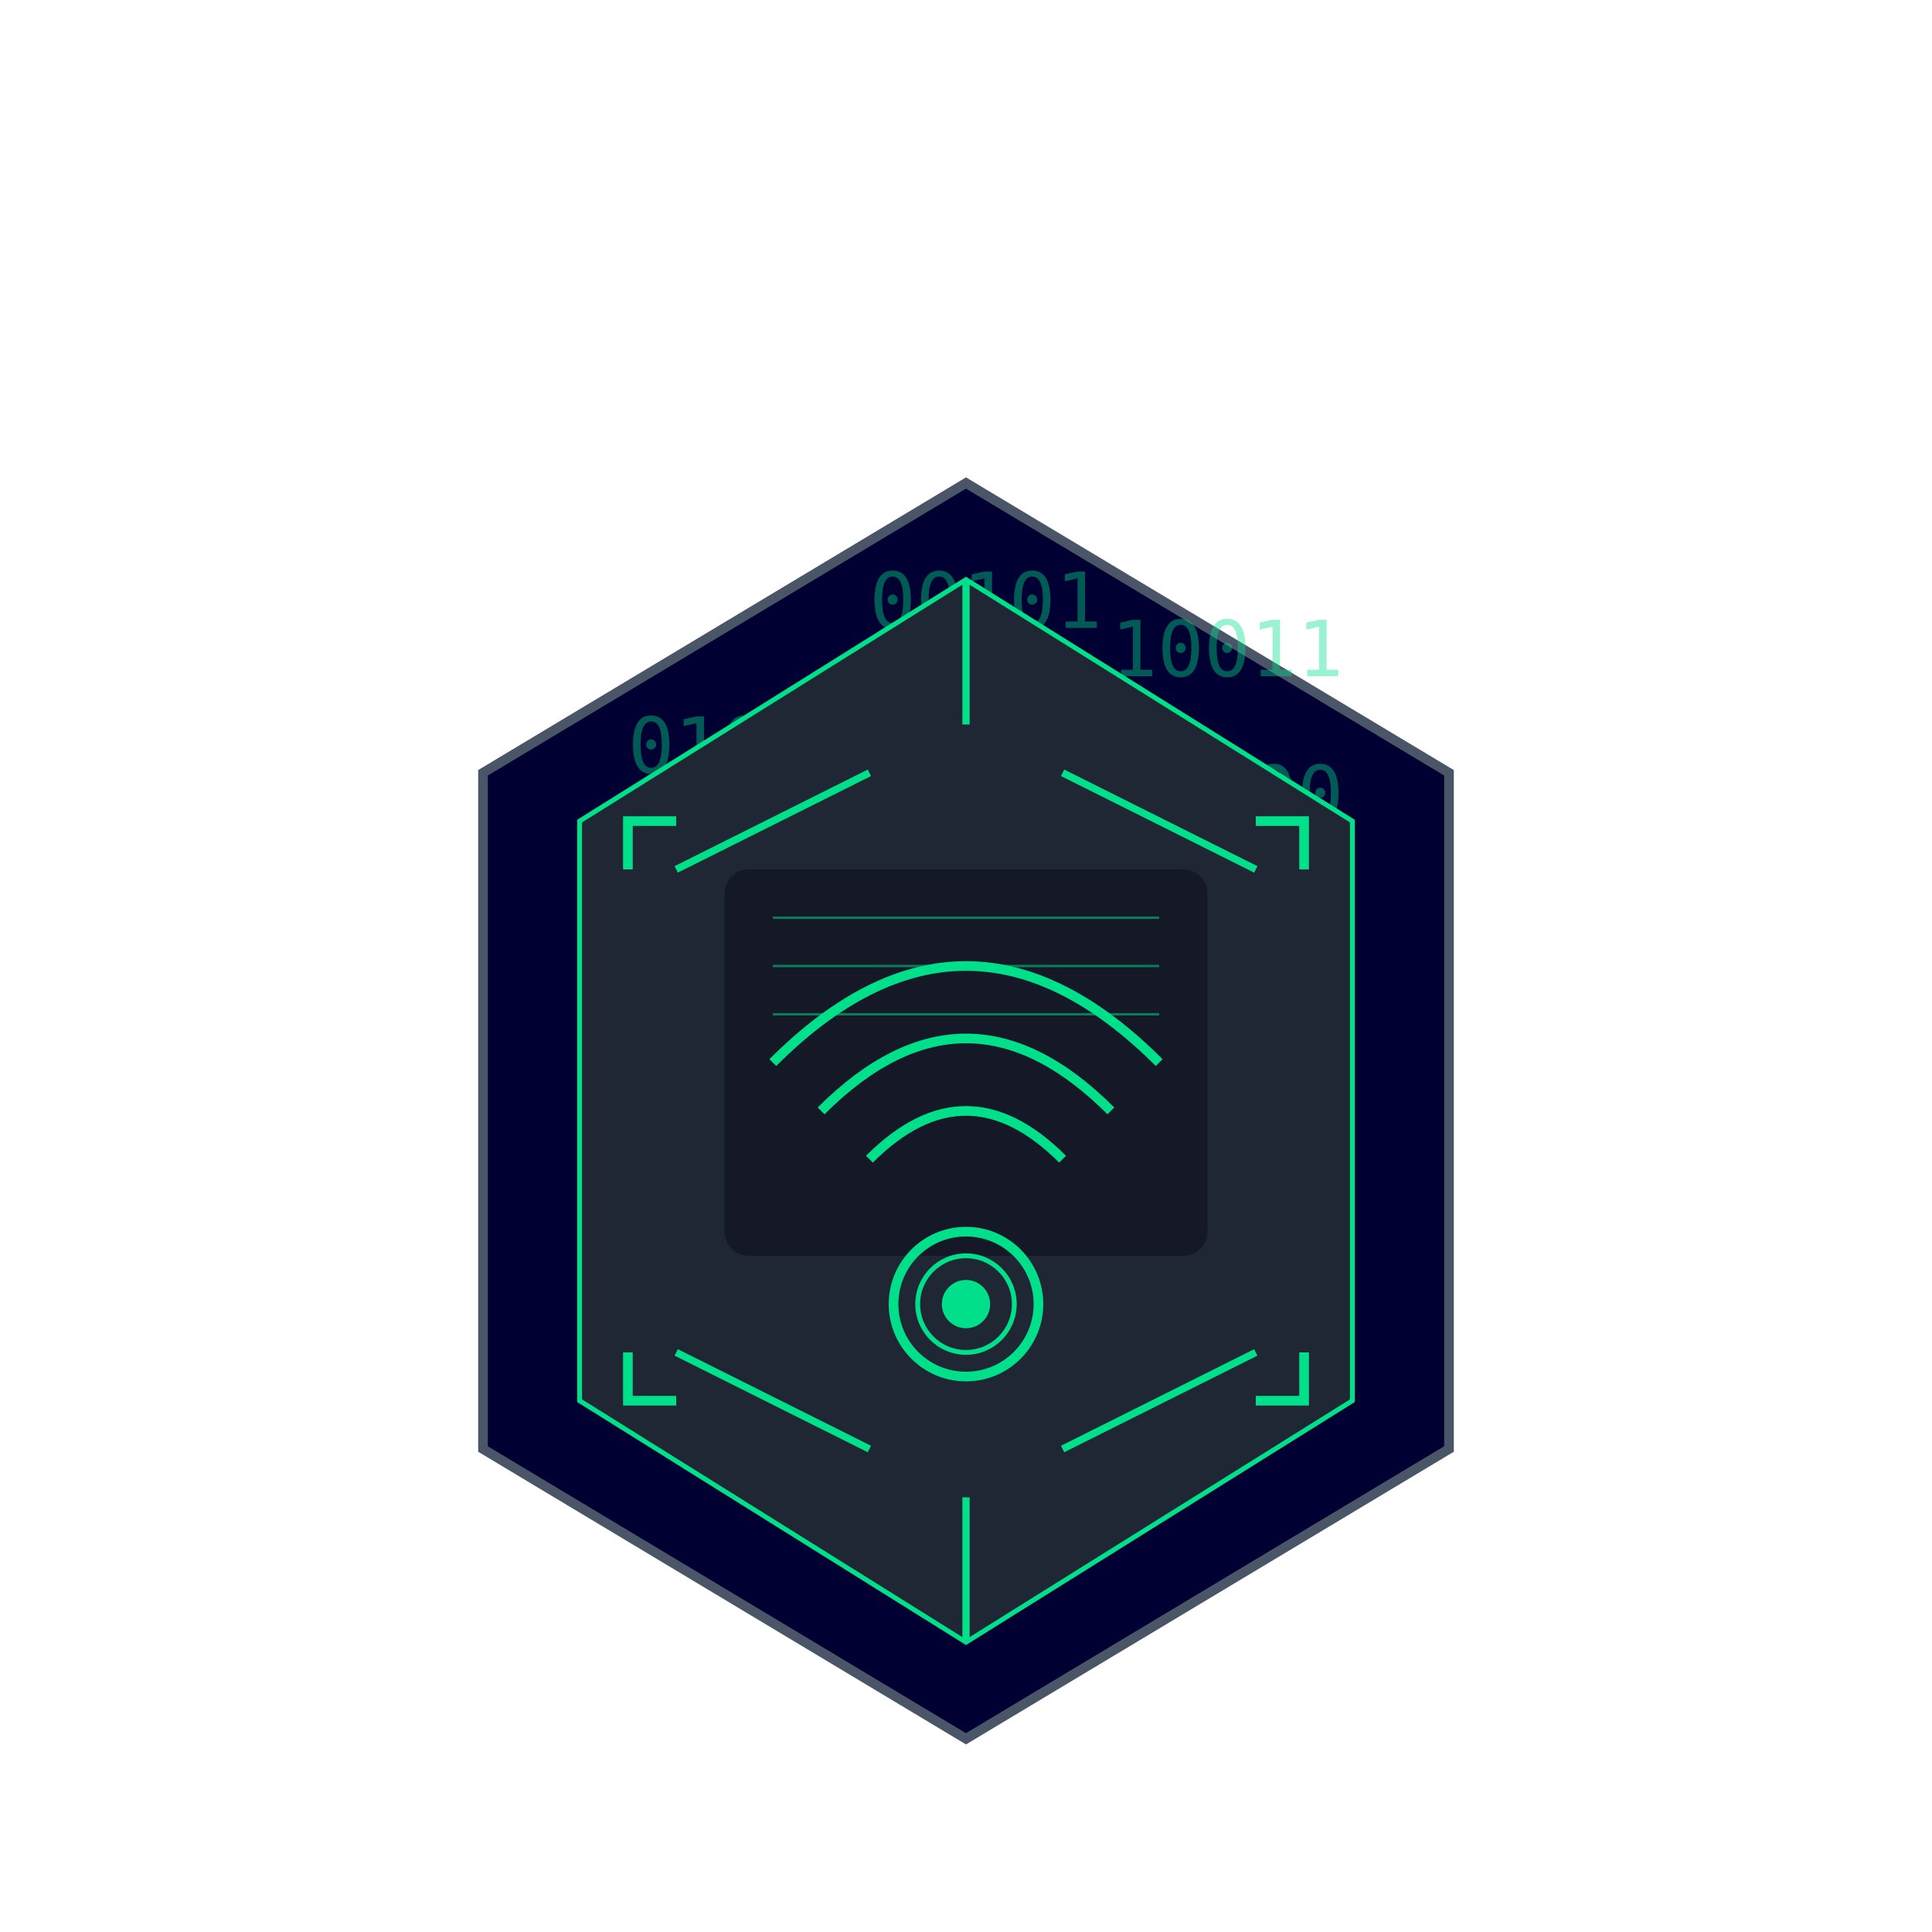
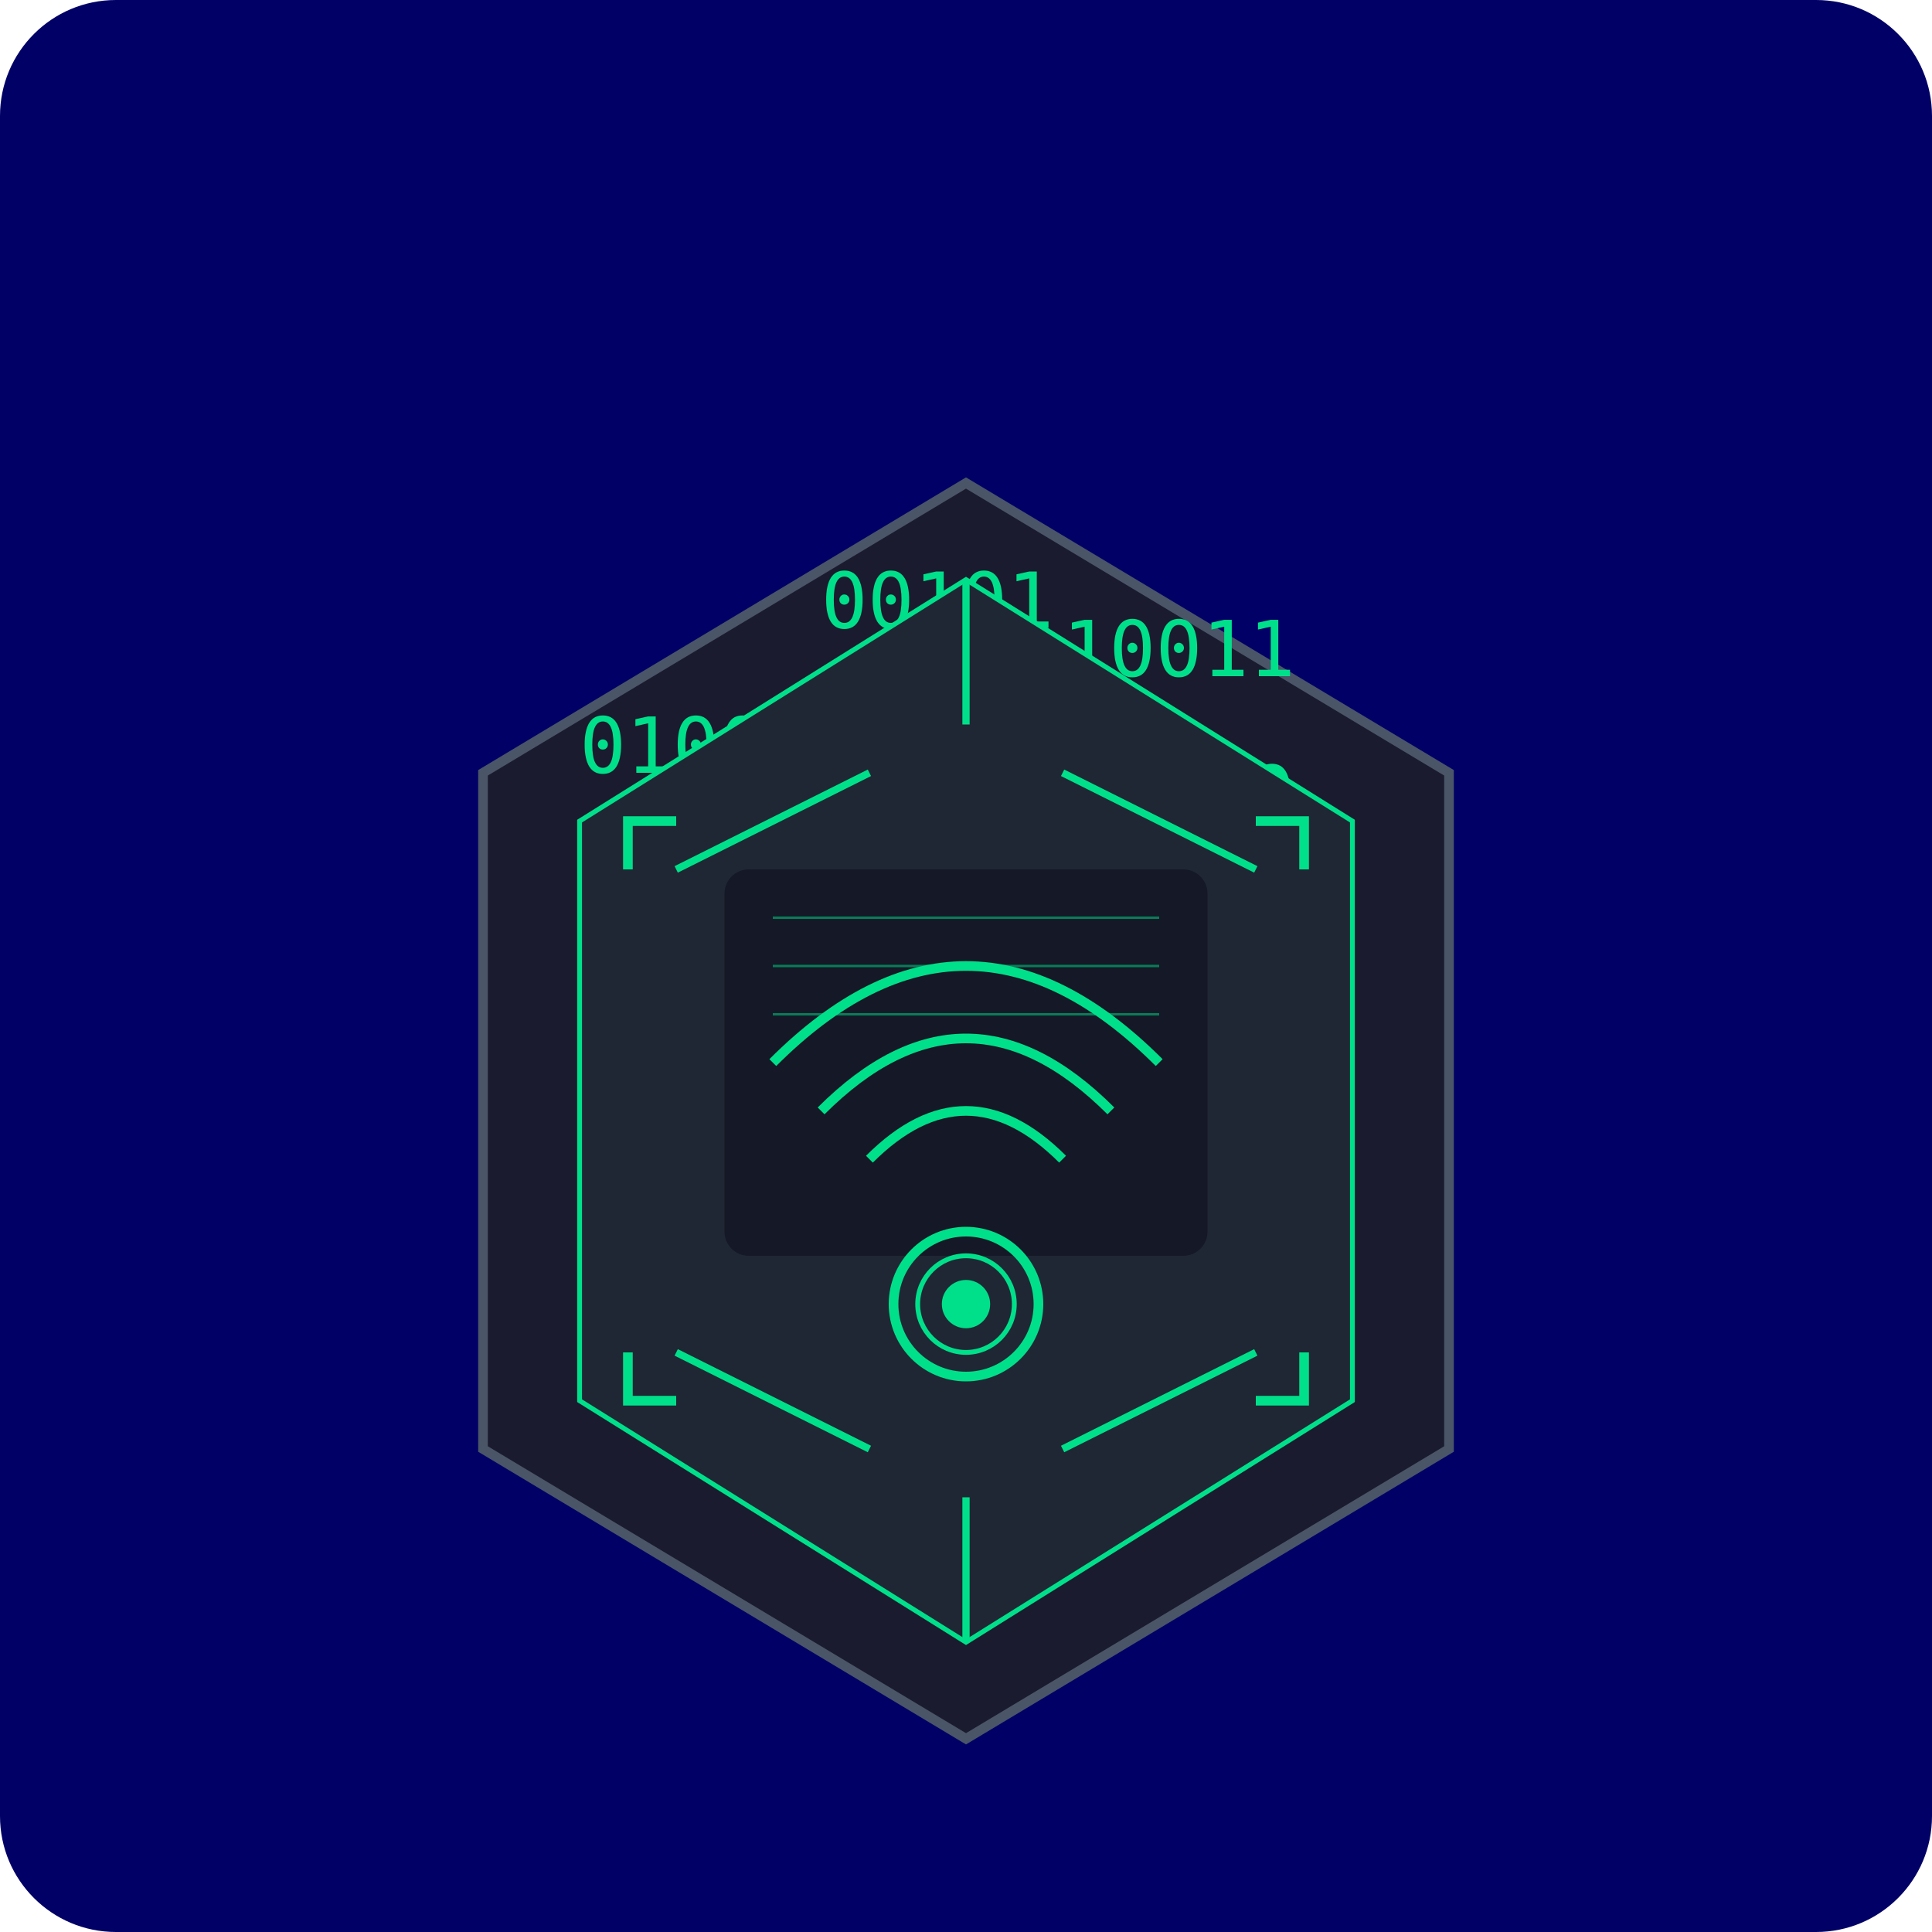
<svg xmlns="http://www.w3.org/2000/svg" viewBox="0 0 400 400">
-   <path d="M100 160 L200 100 L300 160 L300 300 L200 360 L100 300 Z" fill="#000033" stroke="#4a5568" stroke-width="2" />
-   <g opacity="0.4">
-     <text x="130" y="180" fill="#00e08a" font-family="monospace" font-size="16">
-       <tspan x="130">10110</tspan>
+   <rect x="0" y="0" width="400" height="400" fill="#010066" rx="2em" ry="2em" />
+   <g transform="translate(-50%, -50%)">
+     <path d="M100 160 L200 100 L300 160 L300 300 L200 360 L100 300 Z" fill="#1a1b2e" stroke="#4a5568" stroke-width="2" />
+     <text x="120" y="180" fill="#00e08a" font-family="monospace" font-size="16">
+       <tspan x="120">10110</tspan>
      <animate attributeName="y" values="180;340" dur="4s" repeatCount="indefinite" />
    </text>
-     <text x="130" y="160" fill="#00e08a" font-family="monospace" font-size="16">
-       <tspan x="130">01001</tspan>
+     <text x="120" y="160" fill="#00e08a" font-family="monospace" font-size="16">
+       <tspan x="120">01001</tspan>
      <animate attributeName="y" values="160;340" dur="4s" begin="1s" repeatCount="indefinite" />
    </text>
-     <text x="180" y="150" fill="#00e08a" font-family="monospace" font-size="16">
-       <tspan x="180">11010</tspan>
+     <text x="170" y="150" fill="#00e08a" font-family="monospace" font-size="16">
+       <tspan x="170">11010</tspan>
      <animate attributeName="y" values="150;340" dur="3.5s" repeatCount="indefinite" />
    </text>
-     <text x="180" y="130" fill="#00e08a" font-family="monospace" font-size="16">
-       <tspan x="180">00101</tspan>
+     <text x="170" y="130" fill="#00e08a" font-family="monospace" font-size="16">
+       <tspan x="170">00101</tspan>
      <animate attributeName="y" values="130;340" dur="3.5s" begin="1.2s" repeatCount="indefinite" />
    </text>
-     <text x="230" y="170" fill="#00e08a" font-family="monospace" font-size="16">
-       <tspan x="230">11100</tspan>
+     <text x="220" y="170" fill="#00e08a" font-family="monospace" font-size="16">
+       <tspan x="220">11100</tspan>
      <animate attributeName="y" values="170;340" dur="4.2s" repeatCount="indefinite" />
    </text>
-     <text x="230" y="140" fill="#00e08a" font-family="monospace" font-size="16">
-       <tspan x="230">10011</tspan>
+     <text x="220" y="140" fill="#00e08a" font-family="monospace" font-size="16">
+       <tspan x="220">10011</tspan>
      <animate attributeName="y" values="140;340" dur="4.2s" begin="0.7s" repeatCount="indefinite" />
    </text>
+     <path d="M120 170 L200 120 L280 170 L280 290 L200 340 L120 290 Z" fill="#202734" stroke="#00e08a" stroke-width="1" />
+     <path d="M140 180 L180 160 M220 160 L260 180" stroke="#00e08a" stroke-width="1.5" fill="none" />
+     <path d="M140 280 L180 300 M220 300 L260 280" stroke="#00e08a" stroke-width="1.5" fill="none" />
+     <path d="M200 120 L200 150" stroke="#00e08a" stroke-width="1.5" fill="none" />
+     <path d="M200 310 L200 340" stroke="#00e08a" stroke-width="1.5" fill="none" />
+     <rect x="150" y="180" width="100" height="80" rx="5" fill="#151826" />
+     <path d="M160 190 H240" stroke="#00e08a" stroke-width="0.5" opacity="0.5" />
+     <path d="M160 200 H240" stroke="#00e08a" stroke-width="0.5" opacity="0.5" />
+     <path d="M160 210 H240" stroke="#00e08a" stroke-width="0.5" opacity="0.5" />
+     <path d="M160 220 Q200 180 240 220" fill="none" stroke="#00e08a" stroke-width="2">
+       <animate attributeName="stroke-opacity" values="1;0.3;1" dur="2s" repeatCount="indefinite" />
+       <animate attributeName="stroke-width" values="2;3;2" dur="2s" repeatCount="indefinite" />
+     </path>
+     <path d="M170 230 Q200 200 230 230" fill="none" stroke="#00e08a" stroke-width="2">
+       <animate attributeName="stroke-opacity" values="1;0.3;1" dur="2s" begin="0.3s" repeatCount="indefinite" />
+       <animate attributeName="stroke-width" values="2;3;2" dur="2s" begin="0.3s" repeatCount="indefinite" />
+     </path>
+     <path d="M180 240 Q200 220 220 240" fill="none" stroke="#00e08a" stroke-width="2">
+       <animate attributeName="stroke-opacity" values="1;0.3;1" dur="2s" begin="0.6s" repeatCount="indefinite" />
+       <animate attributeName="stroke-width" values="2;3;2" dur="2s" begin="0.6s" repeatCount="indefinite" />
+     </path>
+     <circle cx="200" cy="270" r="15" fill="none" stroke="#00e08a" stroke-width="2" />
+     <circle cx="200" cy="270" r="10" fill="none" stroke="#00e08a" stroke-width="1" />
+     <circle cx="200" cy="270" r="5" fill="#00e08a" />
+     <path d="M140 170 L130 170 L130 180" stroke="#00e08a" stroke-width="2" fill="none" />
+     <path d="M260 170 L270 170 L270 180" stroke="#00e08a" stroke-width="2" fill="none" />
+     <path d="M140 290 L130 290 L130 280" stroke="#00e08a" stroke-width="2" fill="none" />
+     <path d="M260 290 L270 290 L270 280" stroke="#00e08a" stroke-width="2" fill="none" />
+     <circle cx="200" cy="270" r="3" fill="#00e08a">
+       <animate attributeName="opacity" values="1;0;1" dur="2s" repeatCount="indefinite" />
+     </circle>
  </g>
-   <path d="M120 170 L200 120 L280 170 L280 290 L200 340 L120 290 Z" fill="#202734" stroke="#00e08a" stroke-width="1" />
-   <path d="M140 180 L180 160 M220 160 L260 180" stroke="#00e08a" stroke-width="1.5" fill="none" />
-   <path d="M140 280 L180 300 M220 300 L260 280" stroke="#00e08a" stroke-width="1.5" fill="none" />
-   <path d="M200 120 L200 150" stroke="#00e08a" stroke-width="1.5" fill="none" />
-   <path d="M200 310 L200 340" stroke="#00e08a" stroke-width="1.5" fill="none" />
-   <rect x="150" y="180" width="100" height="80" rx="5" fill="#151826" />
-   <path d="M160 190 H240" stroke="#00e08a" stroke-width="0.5" opacity="0.5" />
-   <path d="M160 200 H240" stroke="#00e08a" stroke-width="0.5" opacity="0.5" />
-   <path d="M160 210 H240" stroke="#00e08a" stroke-width="0.5" opacity="0.5" />
-   <path d="M160 220 Q200 180 240 220" fill="none" stroke="#00e08a" stroke-width="2">
-     <animate attributeName="stroke-opacity" values="1;0.3;1" dur="2s" repeatCount="indefinite" />
-     <animate attributeName="stroke-width" values="2;3;2" dur="2s" repeatCount="indefinite" />
-   </path>
-   <path d="M170 230 Q200 200 230 230" fill="none" stroke="#00e08a" stroke-width="2">
-     <animate attributeName="stroke-opacity" values="1;0.3;1" dur="2s" begin="0.3s" repeatCount="indefinite" />
-     <animate attributeName="stroke-width" values="2;3;2" dur="2s" begin="0.3s" repeatCount="indefinite" />
-   </path>
-   <path d="M180 240 Q200 220 220 240" fill="none" stroke="#00e08a" stroke-width="2">
-     <animate attributeName="stroke-opacity" values="1;0.3;1" dur="2s" begin="0.6s" repeatCount="indefinite" />
-     <animate attributeName="stroke-width" values="2;3;2" dur="2s" begin="0.6s" repeatCount="indefinite" />
-   </path>
-   <circle cx="200" cy="270" r="15" fill="none" stroke="#00e08a" stroke-width="2" />
-   <circle cx="200" cy="270" r="10" fill="none" stroke="#00e08a" stroke-width="1" />
-   <circle cx="200" cy="270" r="5" fill="#00e08a" />
-   <path d="M140 170 L130 170 L130 180" stroke="#00e08a" stroke-width="2" fill="none" />
-   <path d="M260 170 L270 170 L270 180" stroke="#00e08a" stroke-width="2" fill="none" />
-   <path d="M140 290 L130 290 L130 280" stroke="#00e08a" stroke-width="2" fill="none" />
-   <path d="M260 290 L270 290 L270 280" stroke="#00e08a" stroke-width="2" fill="none" />
-   <circle cx="200" cy="270" r="3" fill="#00e08a">
-     <animate attributeName="opacity" values="1;0;1" dur="2s" repeatCount="indefinite" />
-   </circle>
</svg>
